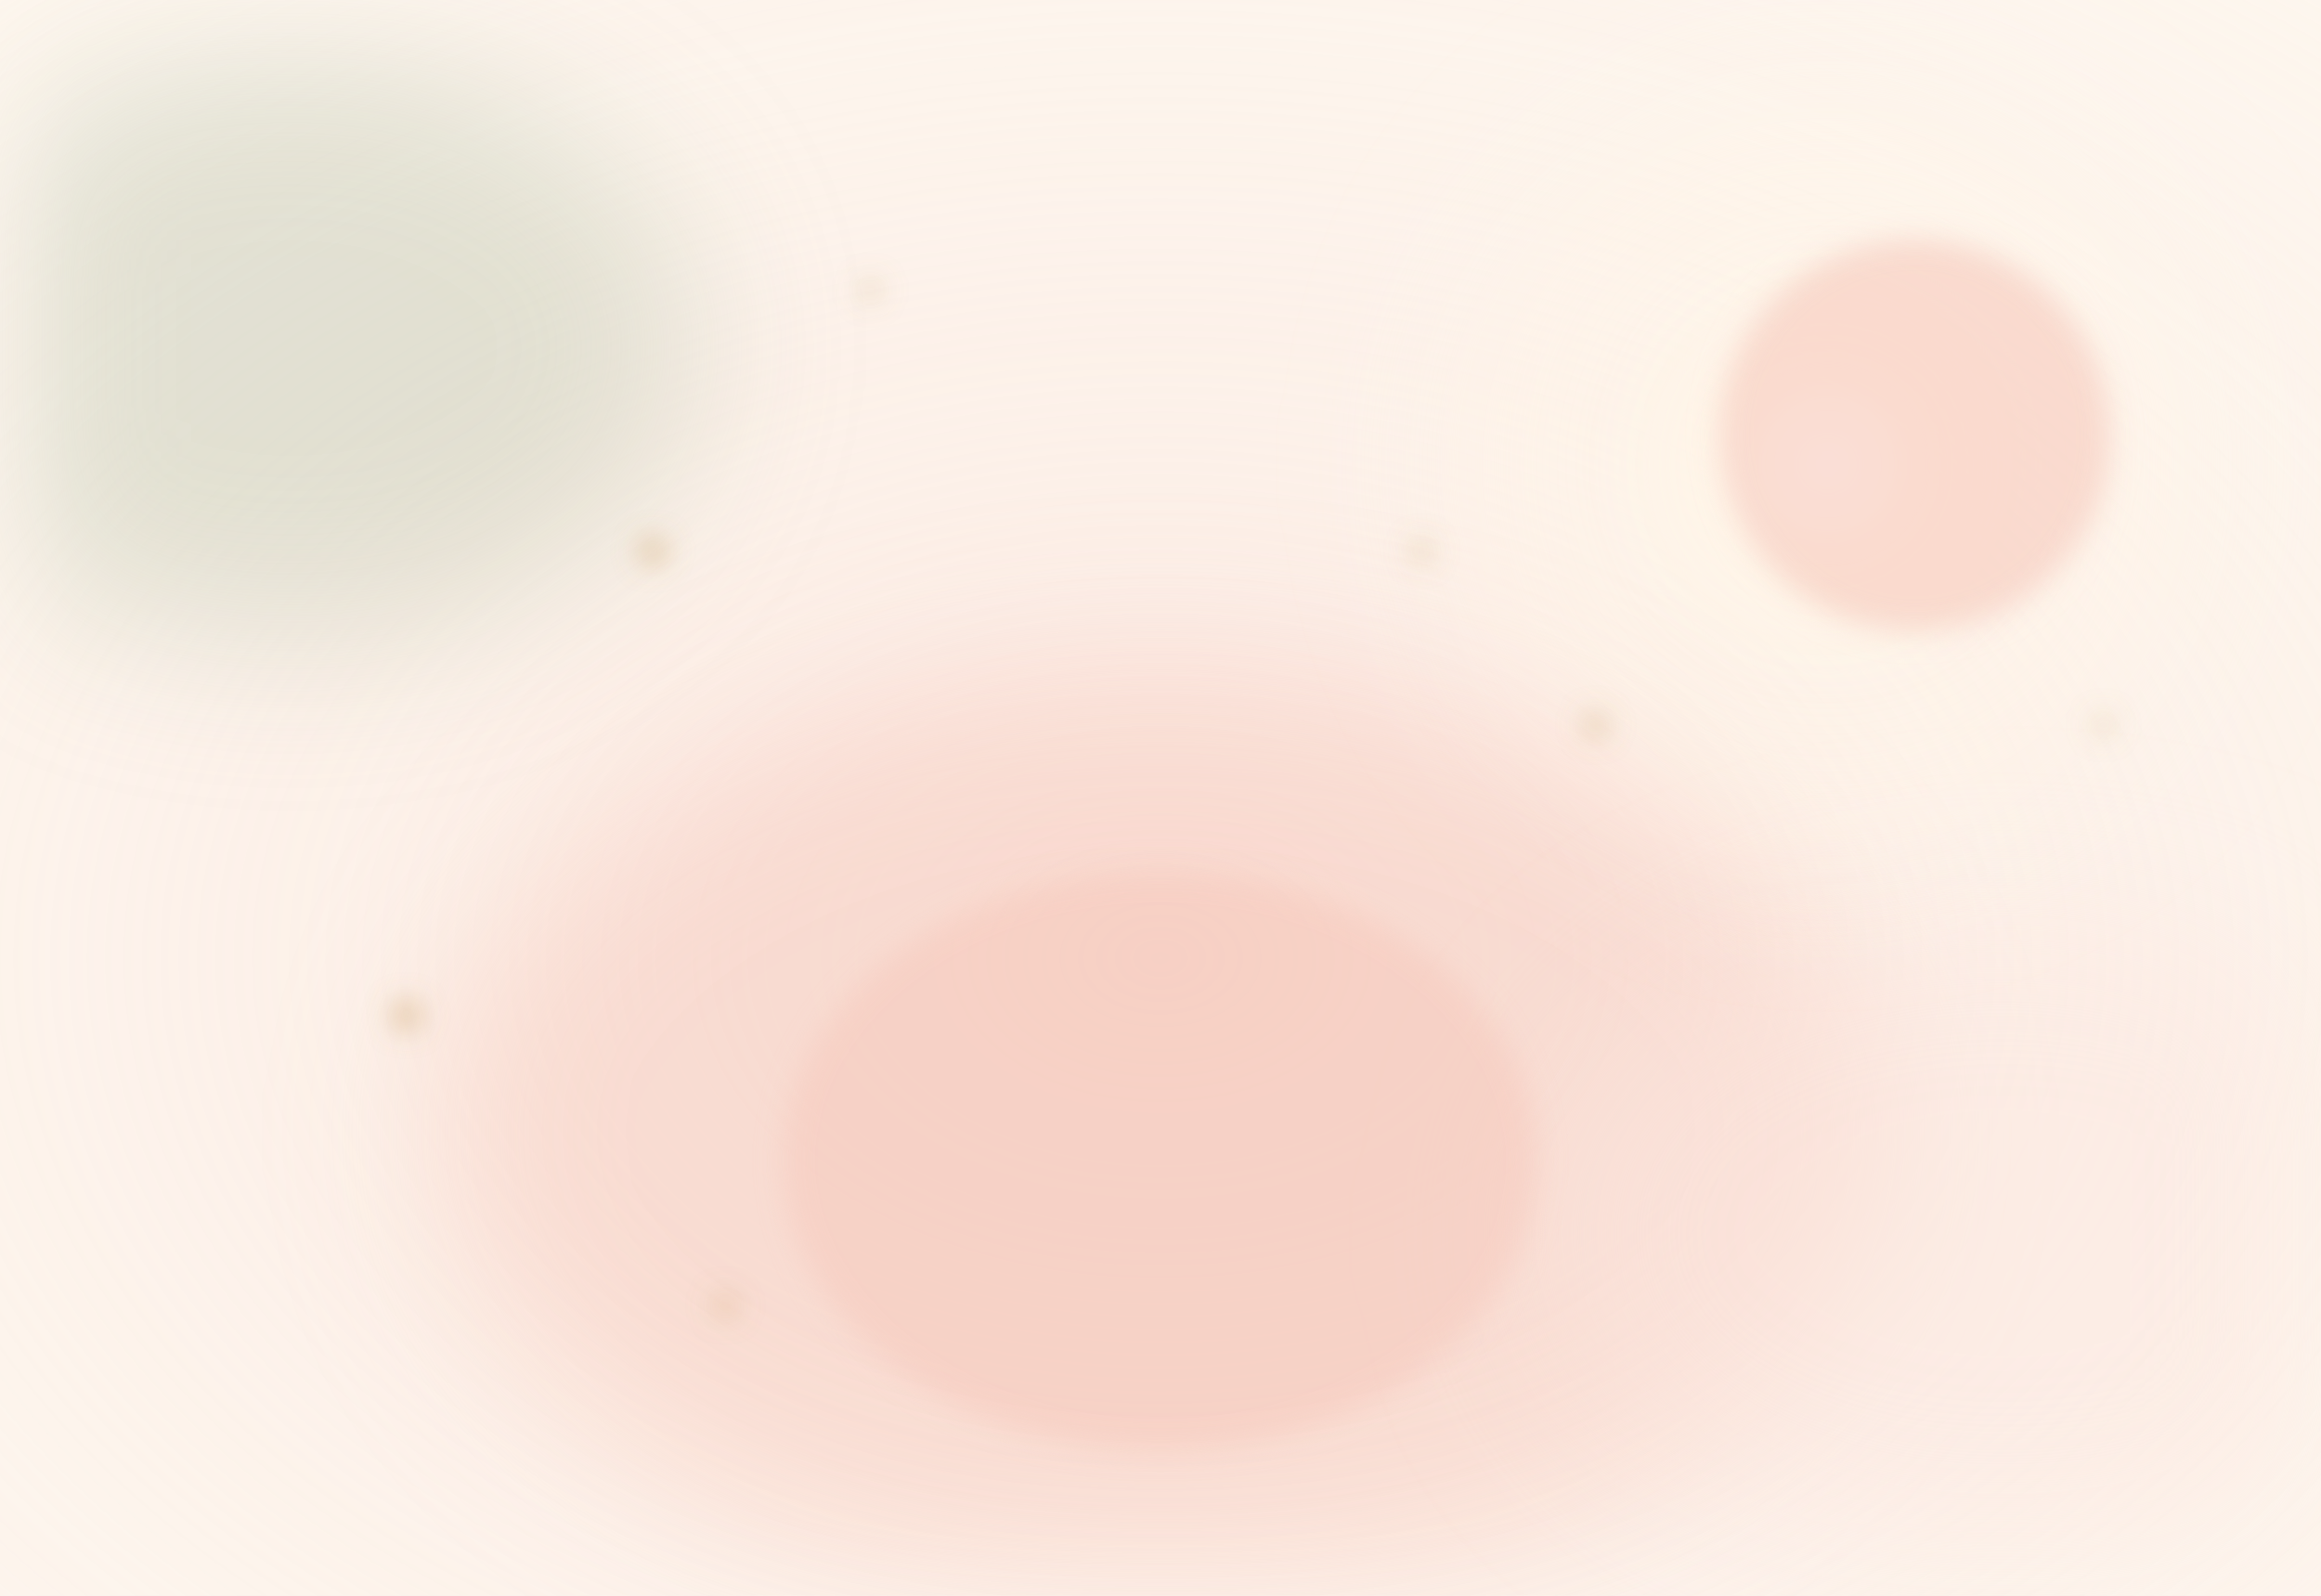
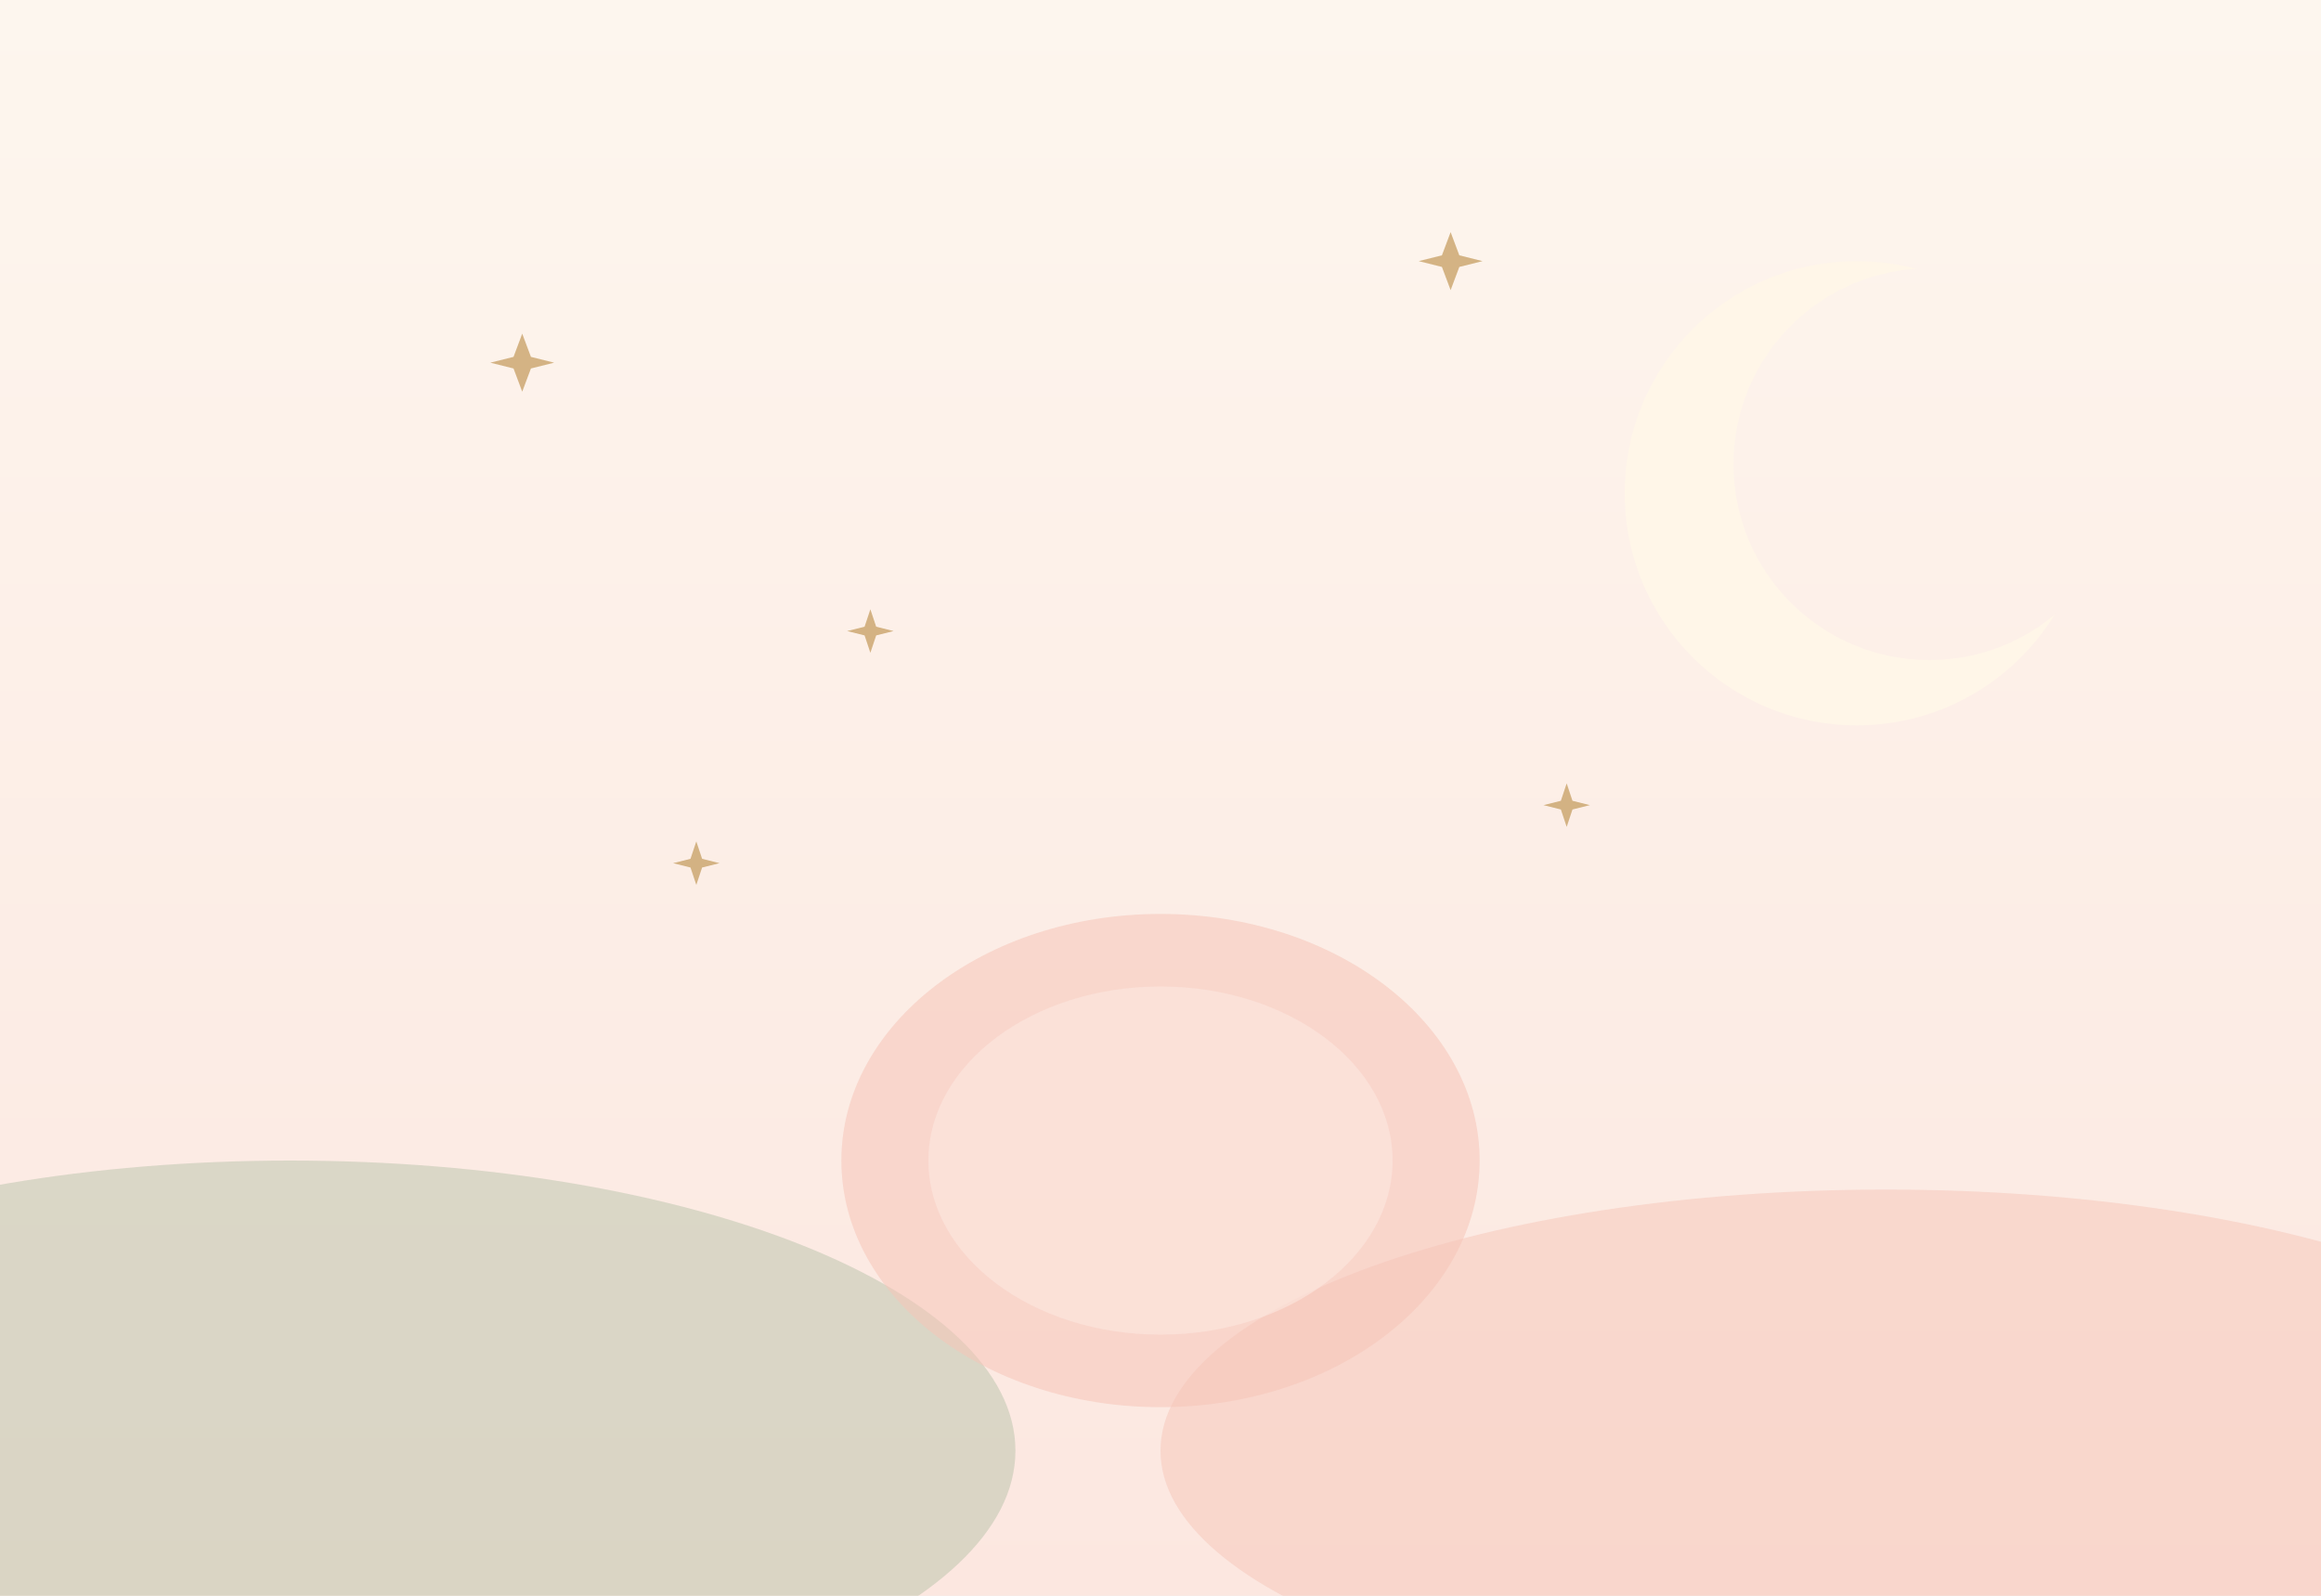
<svg xmlns="http://www.w3.org/2000/svg" viewBox="0 0 1600 1100" preserveAspectRatio="xMidYMid slice">
  <defs>
-     <filter id="b2h" x="-30%" y="-30%" width="160%" height="160%">
-       <feGaussianBlur stdDeviation="55" />
-     </filter>
-     <filter id="b2m" x="-30%" y="-30%" width="160%" height="160%">
-       <feGaussianBlur stdDeviation="10" />
-     </filter>
-     <radialGradient id="moonglow" cx="50%" cy="50%" r="50%">
-       <stop offset="0%" stop-color="#ffffff" stop-opacity="0.95" />
-       <stop offset="50%" stop-color="#fff6e8" stop-opacity="0.85" />
-       <stop offset="100%" stop-color="#fff6e8" stop-opacity="0" />
-     </radialGradient>
-     <radialGradient id="bg2" cx="50%" cy="60%" r="80%">
-       <stop offset="0%" stop-color="#fce7e0" stop-opacity="0.8" />
-       <stop offset="100%" stop-color="#fdf6ee" stop-opacity="0.4" />
-     </radialGradient>
+     <linearGradient id="bg2" x1="0%" y1="0%" x2="0%" y2="100%">
+       <stop offset="0%" stop-color="#fdf6ee" />
+       <stop offset="100%" stop-color="#fce7e0" />
+     </linearGradient>
+     <mask id="cresc2">
+       <rect width="100%" height="100%" fill="white" />
+       <circle cx="1330" cy="320" r="135" fill="black" />
+     </mask>
  </defs>
-   <rect width="1600" height="1100" fill="#fdf6ee" />
  <rect width="1600" height="1100" fill="url(#bg2)" />
-   <ellipse cx="800" cy="780" rx="500" ry="320" fill="#f5c5b8" opacity="0.45" filter="url(#b2h)" />
-   <ellipse cx="200" cy="240" rx="280" ry="200" fill="#a8b89c" opacity="0.32" filter="url(#b2h)" />
-   <ellipse cx="1380" cy="850" rx="320" ry="220" fill="#fce7e0" opacity="0.5" filter="url(#b2h)" />
-   <circle cx="1260" cy="320" r="260" fill="#fff6e8" opacity="0.4" filter="url(#b2h)" />
-   <circle cx="1260" cy="320" r="150" fill="url(#moonglow)" filter="url(#b2m)" />
-   <circle cx="1320" cy="300" r="135" fill="#f5c5b8" opacity="0.55" filter="url(#b2m)" />
-   <ellipse cx="800" cy="800" rx="260" ry="200" fill="#f5c5b8" opacity="0.45" filter="url(#b2m)" />
-   <g fill="#c9a36a" filter="url(#b2m)">
-     <circle cx="450" cy="380" r="8" opacity="0.75" />
-     <circle cx="1100" cy="500" r="7" opacity="0.65" />
-     <circle cx="280" cy="700" r="9" opacity="0.7" />
-     <circle cx="600" cy="200" r="6" opacity="0.55" />
-     <circle cx="980" cy="380" r="6" opacity="0.6" />
-     <circle cx="500" cy="900" r="7" opacity="0.55" />
-     <circle cx="1450" cy="500" r="6" opacity="0.5" />
+   <ellipse cx="200" cy="1000" rx="500" ry="200" fill="#a8b89c" opacity="0.4" />
+   <ellipse cx="1300" cy="1000" rx="500" ry="180" fill="#f5c5b8" opacity="0.5" />
+   <circle cx="1280" cy="340" r="160" fill="#fff6e8" mask="url(#cresc2)" />
+   <ellipse cx="800" cy="800" rx="220" ry="170" fill="#f5c5b8" opacity="0.55" />
+   <ellipse cx="800" cy="800" rx="160" ry="120" fill="#fce7e0" opacity="0.6" />
+   <g fill="#c9a36a" opacity="0.8">
+     <path d="M 360 230 L 366 246 L 382 250 L 366 254 L 360 270 L 354 254 L 338 250 L 354 246 Z" />
+     <path d="M 600 420 L 604 432 L 616 435 L 604 438 L 600 450 L 596 438 L 584 435 L 596 432 Z" />
+     <path d="M 1000 160 L 1006 176 L 1022 180 L 1006 184 L 1000 200 L 994 184 L 978 180 L 994 176 Z" />
+     <path d="M 1080 540 L 1084 552 L 1096 555 L 1084 558 L 1080 570 L 1076 558 L 1064 555 L 1076 552 Z" />
+     <path d="M 480 580 L 484 592 L 496 595 L 484 598 L 480 610 L 476 598 L 464 595 L 476 592 Z" />
  </g>
</svg>
